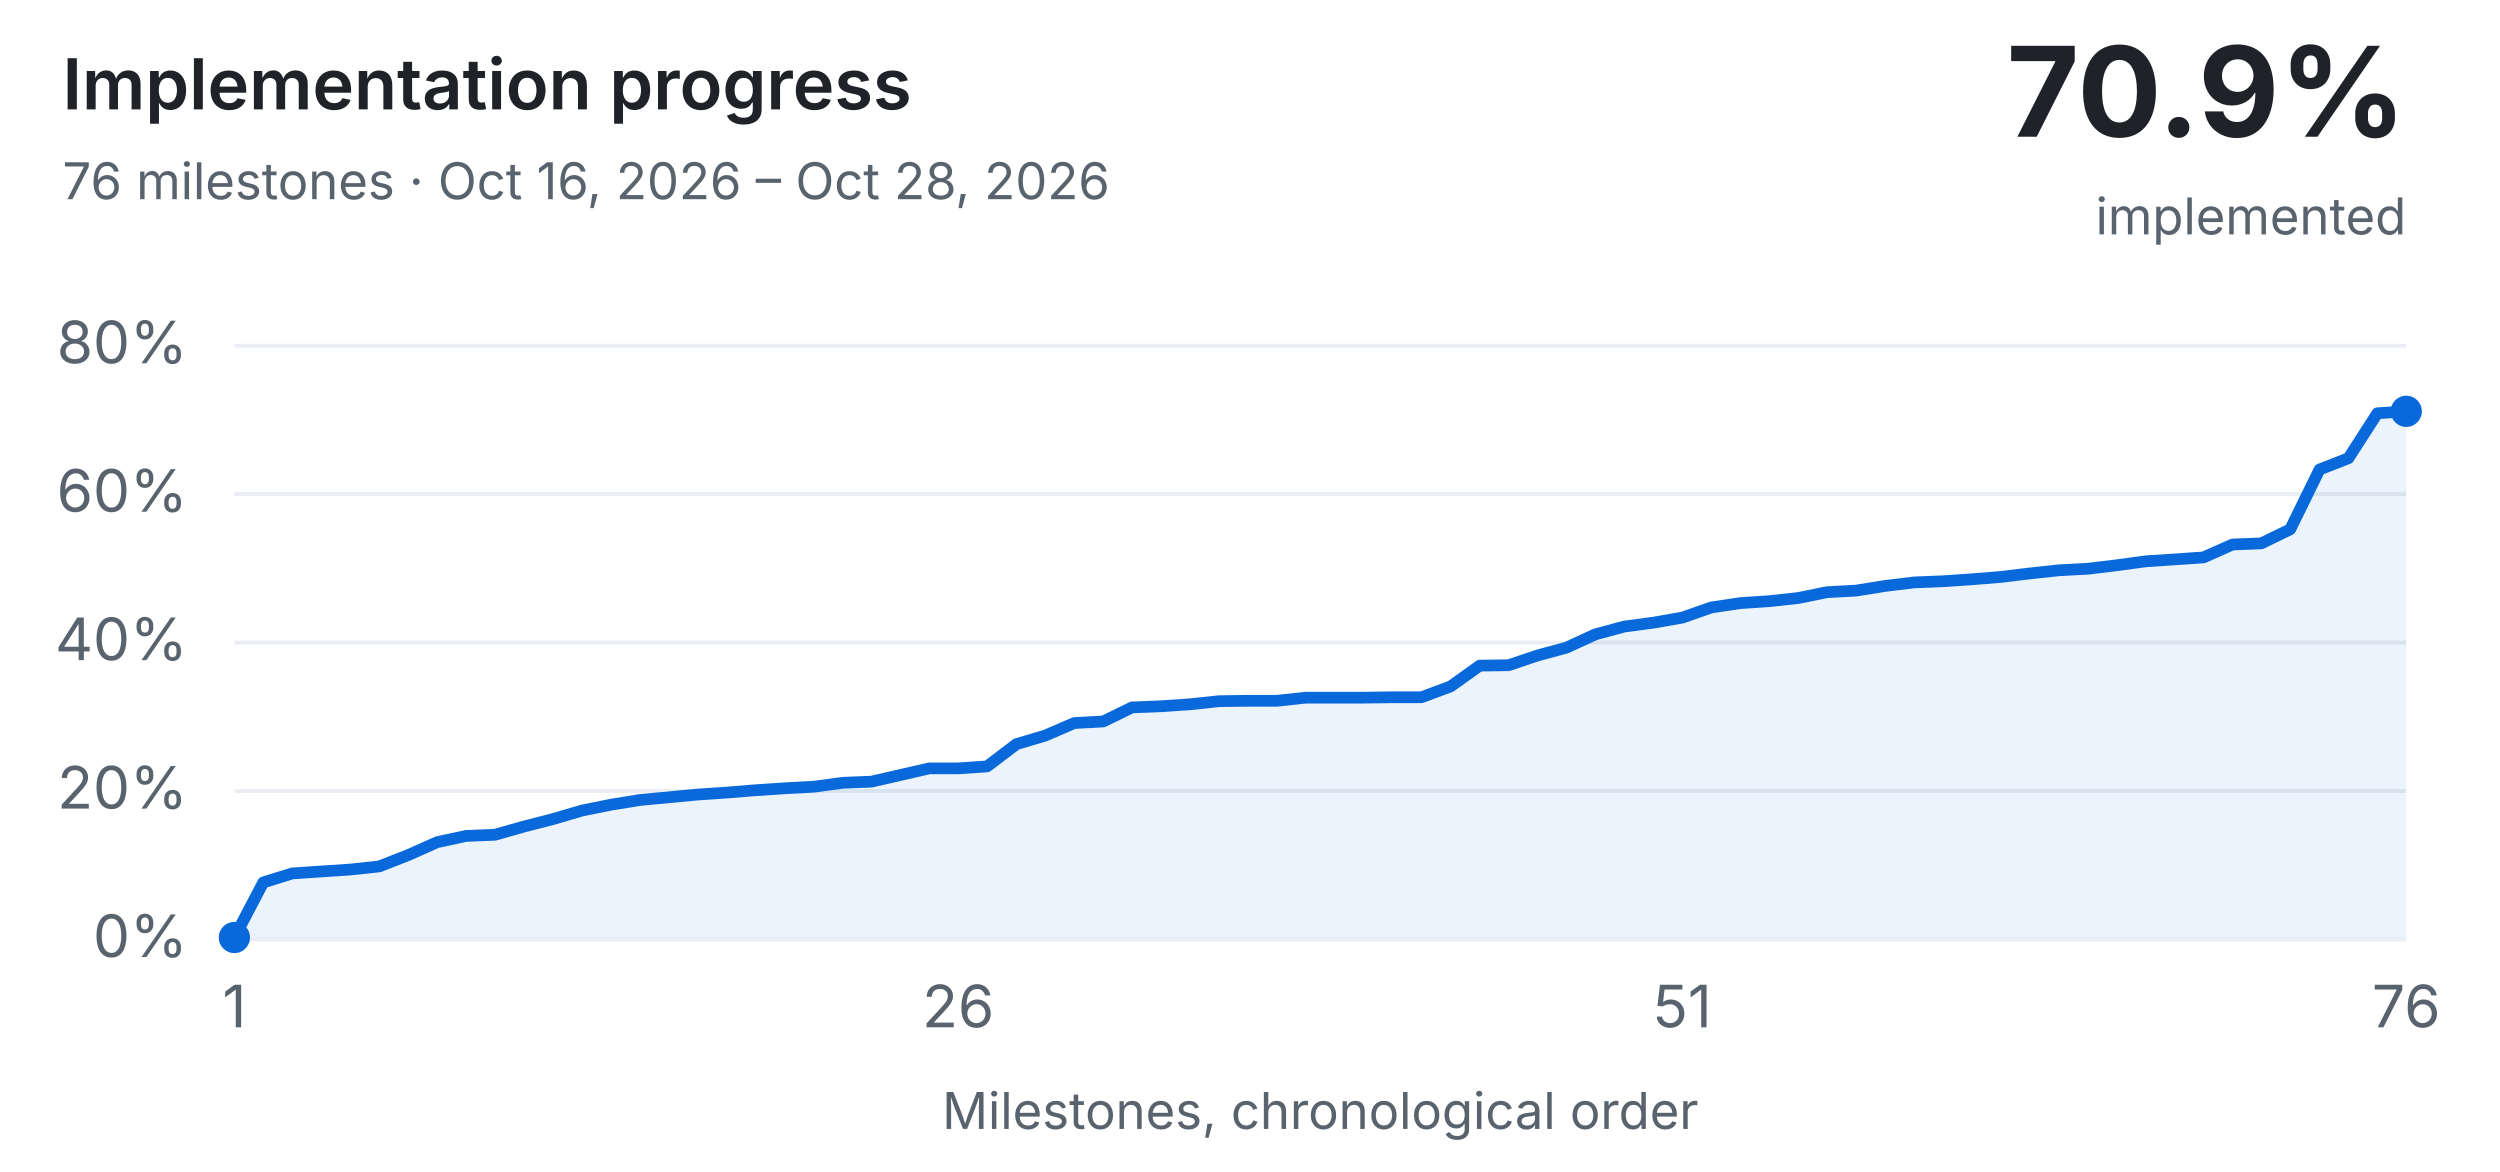
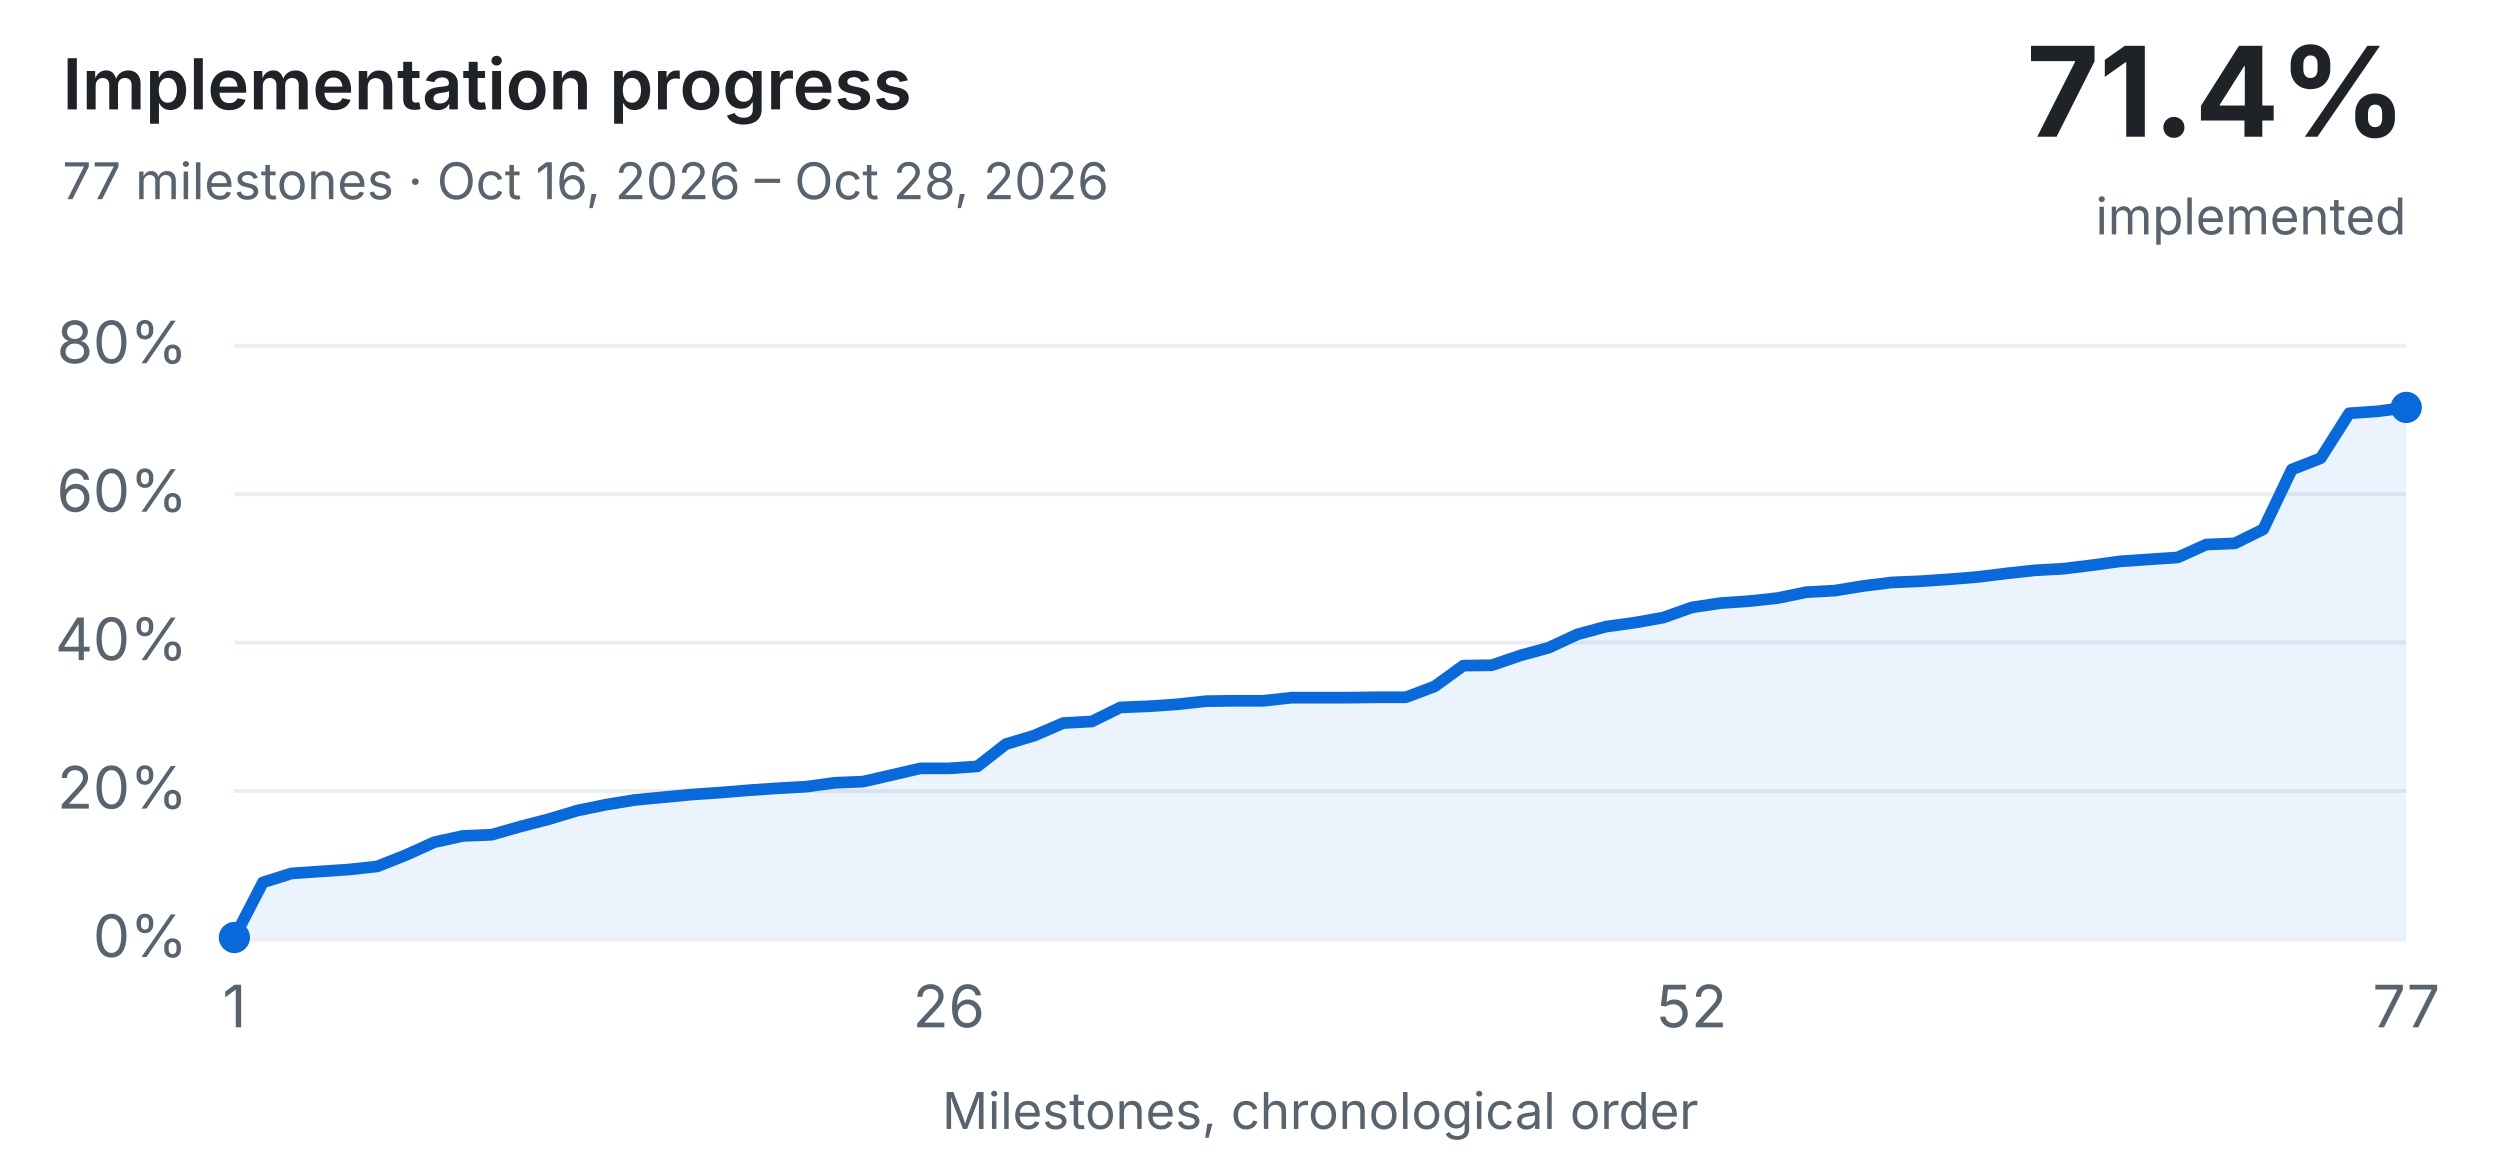
<svg xmlns="http://www.w3.org/2000/svg" width="640" height="300" viewBox="0 0 640 300" role="img" aria-labelledby="history-title history-description">
  <style>text{font:13px system-ui,-apple-system,Segoe UI,sans-serif;fill:#1f2328}.dim{fill:#59636e}.bg{fill:#eaeef2}.done{fill:#1a7f37}.part{fill:#d4a72c}.unchecked{fill:#0969da}@media (prefers-color-scheme:dark){text{fill:#e6edf3}.dim{fill:#9198a1}.bg{fill:#30363d}.done{fill:#3fb950}}</style>
  <style>
  .history-heading{font-size:18px;font-weight:600}
  .history-value{font-size:32px;font-weight:650}
  .history-axis{font-size:15px}
  .history-line{fill:none;stroke:#0969da;stroke-width:3;stroke-linecap:round;stroke-linejoin:round}
  .history-point,.history-area{fill:#0969da}
  .history-area{fill-opacity:.08}
  @media (prefers-color-scheme:dark){.history-line{stroke:#58a6ff}.history-point,.history-area{fill:#58a6ff}}
</style>
  <text class="history-heading" x="16" y="28">Implementation progress</text>
-   <text class="dim" x="16" y="51">76 milestones · Oct 16, 2026 – Oct 28, 2026</text>
-   <text class="history-value" x="616" y="35" text-anchor="end">70.9%</text>
+   <text class="dim" x="16" y="51">77 milestones · Oct 16, 2026 – Oct 28, 2026</text>
+   <text class="history-value" x="616" y="35" text-anchor="end">71.4%</text>
  <text class="dim" x="616" y="60" text-anchor="end">implemented</text>
  <rect class="bg" x="60" y="240.0" width="556" height="1" />
  <text class="dim history-axis" x="48" y="245.0" text-anchor="end">0%</text>
  <rect class="bg" x="60" y="202.0" width="556" height="1" />
  <text class="dim history-axis" x="48" y="207.0" text-anchor="end">20%</text>
  <rect class="bg" x="60" y="164.0" width="556" height="1" />
  <text class="dim history-axis" x="48" y="169.0" text-anchor="end">40%</text>
  <rect class="bg" x="60" y="126.0" width="556" height="1" />
  <text class="dim history-axis" x="48" y="131.0" text-anchor="end">60%</text>
  <rect class="bg" x="60" y="88.0" width="556" height="1" />
  <text class="dim history-axis" x="48" y="93.0" text-anchor="end">80%</text>
-   <polygon class="history-area" points="60.0,240 60.0,240.0 67.4,225.9 74.8,223.6 82.2,223.1 89.7,222.6 97.1,221.8 104.5,218.9 111.9,215.6 119.3,214.0 126.7,213.7 134.1,211.6 141.5,209.7 149.0,207.5 156.4,206.0 163.8,204.8 171.2,204.1 178.6,203.4 186.0,202.9 193.4,202.3 200.9,201.8 208.3,201.4 215.7,200.4 223.1,200.1 230.5,198.4 237.9,196.7 245.3,196.7 252.7,196.2 260.2,190.5 267.6,188.3 275.0,185.1 282.4,184.7 289.8,181.1 297.2,180.8 304.6,180.3 312.1,179.5 319.5,179.4 326.9,179.4 334.3,178.6 341.7,178.6 349.1,178.6 356.5,178.5 363.9,178.5 371.4,175.7 378.8,170.4 386.2,170.3 393.6,167.8 401.0,165.8 408.4,162.4 415.8,160.4 423.3,159.4 430.7,158.1 438.1,155.5 445.5,154.4 452.9,153.9 460.3,153.1 467.7,151.6 475.1,151.2 482.6,150.0 490.0,149.1 497.4,148.8 504.8,148.3 512.2,147.7 519.6,146.8 527.0,146.0 534.5,145.6 541.9,144.7 549.3,143.7 556.7,143.2 564.1,142.7 571.5,139.4 578.9,139.1 586.3,135.5 593.8,120.2 601.2,117.3 608.6,105.8 616.0,105.3 616.0,240" />
-   <polyline class="history-line" points="60.0,240.0 67.4,225.9 74.8,223.6 82.2,223.1 89.7,222.6 97.1,221.8 104.5,218.9 111.9,215.6 119.3,214.0 126.7,213.7 134.1,211.6 141.5,209.7 149.0,207.5 156.4,206.0 163.8,204.8 171.2,204.1 178.6,203.4 186.0,202.9 193.4,202.3 200.9,201.8 208.3,201.4 215.7,200.4 223.1,200.1 230.5,198.4 237.9,196.7 245.3,196.7 252.7,196.2 260.2,190.5 267.6,188.3 275.0,185.1 282.4,184.7 289.8,181.1 297.2,180.8 304.6,180.3 312.1,179.5 319.5,179.4 326.9,179.4 334.3,178.6 341.7,178.6 349.1,178.6 356.5,178.5 363.9,178.5 371.4,175.7 378.8,170.4 386.2,170.3 393.6,167.8 401.0,165.8 408.4,162.4 415.8,160.4 423.3,159.4 430.7,158.1 438.1,155.5 445.5,154.4 452.9,153.9 460.3,153.1 467.7,151.6 475.1,151.2 482.6,150.0 490.0,149.1 497.4,148.8 504.8,148.3 512.2,147.7 519.6,146.8 527.0,146.0 534.5,145.6 541.9,144.7 549.3,143.7 556.7,143.2 564.1,142.7 571.5,139.4 578.9,139.1 586.3,135.5 593.8,120.2 601.2,117.3 608.6,105.8 616.0,105.3" />
+   <polygon class="history-area" points="60.0,240 60.0,240.0 67.3,225.9 74.6,223.6 81.9,223.1 89.3,222.6 96.6,221.8 103.9,218.9 111.2,215.6 118.5,214.0 125.8,213.7 133.2,211.6 140.5,209.7 147.8,207.5 155.1,206.0 162.4,204.8 169.7,204.1 177.1,203.4 184.4,202.9 191.7,202.3 199.0,201.8 206.3,201.4 213.6,200.4 220.9,200.1 228.3,198.4 235.6,196.7 242.9,196.7 250.2,196.2 257.5,190.5 264.8,188.3 272.2,185.1 279.5,184.7 286.8,181.1 294.1,180.8 301.4,180.3 308.7,179.5 316.1,179.4 323.4,179.4 330.7,178.6 338.0,178.6 345.3,178.6 352.6,178.5 359.9,178.5 367.3,175.7 374.6,170.4 381.9,170.3 389.2,167.8 396.5,165.8 403.8,162.4 411.2,160.4 418.5,159.4 425.8,158.1 433.1,155.5 440.4,154.4 447.7,153.9 455.1,153.1 462.4,151.6 469.7,151.2 477.0,150.0 484.3,149.1 491.6,148.8 498.9,148.3 506.3,147.7 513.6,146.8 520.9,146.0 528.2,145.6 535.5,144.7 542.8,143.7 550.2,143.2 557.5,142.7 564.8,139.4 572.1,139.1 579.4,135.5 586.7,120.2 594.1,117.3 601.4,105.8 608.7,105.3 616.0,104.3 616.0,240" />
+   <polyline class="history-line" points="60.0,240.0 67.3,225.9 74.6,223.6 81.9,223.1 89.3,222.6 96.6,221.8 103.9,218.9 111.2,215.6 118.5,214.0 125.8,213.7 133.2,211.6 140.5,209.7 147.8,207.5 155.1,206.0 162.4,204.8 169.7,204.1 177.1,203.4 184.4,202.9 191.7,202.3 199.0,201.8 206.3,201.4 213.6,200.4 220.9,200.1 228.3,198.4 235.6,196.7 242.9,196.7 250.2,196.2 257.5,190.5 264.8,188.3 272.2,185.1 279.5,184.7 286.8,181.1 294.1,180.8 301.4,180.3 308.7,179.5 316.1,179.4 323.4,179.4 330.7,178.6 338.0,178.6 345.3,178.6 352.6,178.5 359.9,178.5 367.3,175.7 374.6,170.4 381.9,170.3 389.2,167.8 396.5,165.8 403.8,162.4 411.2,160.4 418.5,159.4 425.8,158.1 433.1,155.5 440.4,154.4 447.7,153.9 455.1,153.1 462.4,151.6 469.7,151.2 477.0,150.0 484.3,149.1 491.6,148.8 498.9,148.3 506.3,147.7 513.6,146.8 520.9,146.0 528.2,145.6 535.5,144.7 542.8,143.7 550.2,143.2 557.5,142.7 564.8,139.4 572.1,139.1 579.4,135.5 586.7,120.2 594.1,117.3 601.4,105.8 608.7,105.3 616.0,104.3" />
  <circle class="history-point" cx="60.0" cy="240.0" r="4" />
-   <circle fill="transparent" cx="67.4" cy="225.9" r="3" />
-   <circle fill="transparent" cx="74.8" cy="223.6" r="3" />
-   <circle fill="transparent" cx="82.2" cy="223.1" r="3" />
-   <circle fill="transparent" cx="89.7" cy="222.6" r="3" />
-   <circle fill="transparent" cx="97.1" cy="221.8" r="3" />
-   <circle fill="transparent" cx="104.5" cy="218.9" r="3" />
-   <circle fill="transparent" cx="111.9" cy="215.6" r="3" />
-   <circle fill="transparent" cx="119.3" cy="214.0" r="3" />
-   <circle fill="transparent" cx="126.7" cy="213.7" r="3" />
-   <circle fill="transparent" cx="134.1" cy="211.6" r="3" />
-   <circle fill="transparent" cx="141.5" cy="209.7" r="3" />
-   <circle fill="transparent" cx="149.0" cy="207.5" r="3" />
-   <circle fill="transparent" cx="156.4" cy="206.0" r="3" />
-   <circle fill="transparent" cx="163.8" cy="204.8" r="3" />
-   <circle fill="transparent" cx="171.2" cy="204.1" r="3" />
-   <circle fill="transparent" cx="178.6" cy="203.4" r="3" />
-   <circle fill="transparent" cx="186.0" cy="202.9" r="3" />
-   <circle fill="transparent" cx="193.4" cy="202.3" r="3" />
-   <circle fill="transparent" cx="200.9" cy="201.8" r="3" />
-   <circle fill="transparent" cx="208.3" cy="201.4" r="3" />
-   <circle fill="transparent" cx="215.7" cy="200.4" r="3" />
-   <circle fill="transparent" cx="223.1" cy="200.1" r="3" />
-   <circle fill="transparent" cx="230.5" cy="198.4" r="3" />
-   <circle fill="transparent" cx="237.9" cy="196.7" r="3" />
-   <circle fill="transparent" cx="245.3" cy="196.7" r="3" />
-   <circle fill="transparent" cx="252.7" cy="196.2" r="3" />
-   <circle fill="transparent" cx="260.2" cy="190.5" r="3" />
-   <circle fill="transparent" cx="267.6" cy="188.3" r="3" />
-   <circle fill="transparent" cx="275.0" cy="185.1" r="3" />
-   <circle fill="transparent" cx="282.4" cy="184.7" r="3" />
-   <circle fill="transparent" cx="289.8" cy="181.1" r="3" />
-   <circle fill="transparent" cx="297.2" cy="180.8" r="3" />
-   <circle fill="transparent" cx="304.6" cy="180.3" r="3" />
-   <circle fill="transparent" cx="312.1" cy="179.5" r="3" />
-   <circle fill="transparent" cx="319.5" cy="179.4" r="3" />
-   <circle fill="transparent" cx="326.9" cy="179.4" r="3" />
-   <circle fill="transparent" cx="334.3" cy="178.6" r="3" />
-   <circle fill="transparent" cx="341.7" cy="178.6" r="3" />
-   <circle fill="transparent" cx="349.1" cy="178.6" r="3" />
-   <circle fill="transparent" cx="356.5" cy="178.5" r="3" />
-   <circle fill="transparent" cx="363.9" cy="178.5" r="3" />
-   <circle fill="transparent" cx="371.4" cy="175.7" r="3" />
-   <circle fill="transparent" cx="378.8" cy="170.4" r="3" />
-   <circle fill="transparent" cx="386.2" cy="170.3" r="3" />
-   <circle fill="transparent" cx="393.6" cy="167.8" r="3" />
-   <circle fill="transparent" cx="401.0" cy="165.8" r="3" />
-   <circle fill="transparent" cx="408.4" cy="162.4" r="3" />
-   <circle fill="transparent" cx="415.8" cy="160.4" r="3" />
-   <circle fill="transparent" cx="423.3" cy="159.4" r="3" />
-   <circle fill="transparent" cx="430.7" cy="158.1" r="3" />
-   <circle fill="transparent" cx="438.1" cy="155.5" r="3" />
-   <circle fill="transparent" cx="445.5" cy="154.4" r="3" />
-   <circle fill="transparent" cx="452.9" cy="153.9" r="3" />
-   <circle fill="transparent" cx="460.3" cy="153.1" r="3" />
-   <circle fill="transparent" cx="467.7" cy="151.6" r="3" />
-   <circle fill="transparent" cx="475.1" cy="151.2" r="3" />
-   <circle fill="transparent" cx="482.6" cy="150.0" r="3" />
-   <circle fill="transparent" cx="490.0" cy="149.1" r="3" />
-   <circle fill="transparent" cx="497.4" cy="148.8" r="3" />
-   <circle fill="transparent" cx="504.8" cy="148.3" r="3" />
-   <circle fill="transparent" cx="512.2" cy="147.7" r="3" />
-   <circle fill="transparent" cx="519.6" cy="146.8" r="3" />
-   <circle fill="transparent" cx="527.0" cy="146.0" r="3" />
-   <circle fill="transparent" cx="534.5" cy="145.6" r="3" />
-   <circle fill="transparent" cx="541.9" cy="144.7" r="3" />
-   <circle fill="transparent" cx="549.3" cy="143.7" r="3" />
-   <circle fill="transparent" cx="556.7" cy="143.2" r="3" />
-   <circle fill="transparent" cx="564.1" cy="142.7" r="3" />
-   <circle fill="transparent" cx="571.5" cy="139.4" r="3" />
-   <circle fill="transparent" cx="578.9" cy="139.1" r="3" />
-   <circle fill="transparent" cx="586.3" cy="135.5" r="3" />
-   <circle fill="transparent" cx="593.8" cy="120.2" r="3" />
-   <circle fill="transparent" cx="601.2" cy="117.3" r="3" />
-   <circle fill="transparent" cx="608.6" cy="105.8" r="3" />
-   <circle class="history-point" cx="616.0" cy="105.3" r="4" />
+   <circle fill="transparent" cx="67.3" cy="225.9" r="3" />
+   <circle fill="transparent" cx="74.6" cy="223.6" r="3" />
+   <circle fill="transparent" cx="81.9" cy="223.1" r="3" />
+   <circle fill="transparent" cx="89.3" cy="222.6" r="3" />
+   <circle fill="transparent" cx="96.6" cy="221.8" r="3" />
+   <circle fill="transparent" cx="103.9" cy="218.9" r="3" />
+   <circle fill="transparent" cx="111.2" cy="215.6" r="3" />
+   <circle fill="transparent" cx="118.5" cy="214.0" r="3" />
+   <circle fill="transparent" cx="125.8" cy="213.7" r="3" />
+   <circle fill="transparent" cx="133.2" cy="211.6" r="3" />
+   <circle fill="transparent" cx="140.5" cy="209.7" r="3" />
+   <circle fill="transparent" cx="147.8" cy="207.5" r="3" />
+   <circle fill="transparent" cx="155.1" cy="206.0" r="3" />
+   <circle fill="transparent" cx="162.4" cy="204.8" r="3" />
+   <circle fill="transparent" cx="169.7" cy="204.1" r="3" />
+   <circle fill="transparent" cx="177.1" cy="203.4" r="3" />
+   <circle fill="transparent" cx="184.4" cy="202.9" r="3" />
+   <circle fill="transparent" cx="191.7" cy="202.3" r="3" />
+   <circle fill="transparent" cx="199.0" cy="201.8" r="3" />
+   <circle fill="transparent" cx="206.3" cy="201.4" r="3" />
+   <circle fill="transparent" cx="213.6" cy="200.4" r="3" />
+   <circle fill="transparent" cx="220.9" cy="200.1" r="3" />
+   <circle fill="transparent" cx="228.3" cy="198.4" r="3" />
+   <circle fill="transparent" cx="235.6" cy="196.7" r="3" />
+   <circle fill="transparent" cx="242.9" cy="196.7" r="3" />
+   <circle fill="transparent" cx="250.2" cy="196.2" r="3" />
+   <circle fill="transparent" cx="257.5" cy="190.5" r="3" />
+   <circle fill="transparent" cx="264.8" cy="188.3" r="3" />
+   <circle fill="transparent" cx="272.2" cy="185.1" r="3" />
+   <circle fill="transparent" cx="279.5" cy="184.7" r="3" />
+   <circle fill="transparent" cx="286.8" cy="181.1" r="3" />
+   <circle fill="transparent" cx="294.1" cy="180.8" r="3" />
+   <circle fill="transparent" cx="301.4" cy="180.3" r="3" />
+   <circle fill="transparent" cx="308.7" cy="179.5" r="3" />
+   <circle fill="transparent" cx="316.1" cy="179.4" r="3" />
+   <circle fill="transparent" cx="323.4" cy="179.4" r="3" />
+   <circle fill="transparent" cx="330.7" cy="178.6" r="3" />
+   <circle fill="transparent" cx="338.0" cy="178.6" r="3" />
+   <circle fill="transparent" cx="345.3" cy="178.6" r="3" />
+   <circle fill="transparent" cx="352.6" cy="178.5" r="3" />
+   <circle fill="transparent" cx="359.9" cy="178.5" r="3" />
+   <circle fill="transparent" cx="367.3" cy="175.7" r="3" />
+   <circle fill="transparent" cx="374.6" cy="170.4" r="3" />
+   <circle fill="transparent" cx="381.9" cy="170.3" r="3" />
+   <circle fill="transparent" cx="389.2" cy="167.8" r="3" />
+   <circle fill="transparent" cx="396.5" cy="165.8" r="3" />
+   <circle fill="transparent" cx="403.8" cy="162.4" r="3" />
+   <circle fill="transparent" cx="411.2" cy="160.4" r="3" />
+   <circle fill="transparent" cx="418.5" cy="159.4" r="3" />
+   <circle fill="transparent" cx="425.8" cy="158.1" r="3" />
+   <circle fill="transparent" cx="433.1" cy="155.5" r="3" />
+   <circle fill="transparent" cx="440.4" cy="154.4" r="3" />
+   <circle fill="transparent" cx="447.7" cy="153.9" r="3" />
+   <circle fill="transparent" cx="455.1" cy="153.1" r="3" />
+   <circle fill="transparent" cx="462.4" cy="151.6" r="3" />
+   <circle fill="transparent" cx="469.7" cy="151.2" r="3" />
+   <circle fill="transparent" cx="477.0" cy="150.0" r="3" />
+   <circle fill="transparent" cx="484.3" cy="149.1" r="3" />
+   <circle fill="transparent" cx="491.6" cy="148.8" r="3" />
+   <circle fill="transparent" cx="498.9" cy="148.3" r="3" />
+   <circle fill="transparent" cx="506.3" cy="147.7" r="3" />
+   <circle fill="transparent" cx="513.6" cy="146.8" r="3" />
+   <circle fill="transparent" cx="520.9" cy="146.0" r="3" />
+   <circle fill="transparent" cx="528.2" cy="145.6" r="3" />
+   <circle fill="transparent" cx="535.5" cy="144.7" r="3" />
+   <circle fill="transparent" cx="542.8" cy="143.7" r="3" />
+   <circle fill="transparent" cx="550.2" cy="143.2" r="3" />
+   <circle fill="transparent" cx="557.5" cy="142.7" r="3" />
+   <circle fill="transparent" cx="564.8" cy="139.4" r="3" />
+   <circle fill="transparent" cx="572.1" cy="139.1" r="3" />
+   <circle fill="transparent" cx="579.4" cy="135.5" r="3" />
+   <circle fill="transparent" cx="586.7" cy="120.2" r="3" />
+   <circle fill="transparent" cx="594.1" cy="117.3" r="3" />
+   <circle fill="transparent" cx="601.4" cy="105.8" r="3" />
+   <circle fill="transparent" cx="608.7" cy="105.3" r="3" />
+   <circle class="history-point" cx="616.0" cy="104.3" r="4" />
  <text class="dim history-axis" x="60.0" y="263" text-anchor="middle">1</text>
-   <text class="dim history-axis" x="245.3" y="263" text-anchor="middle">26</text>
-   <text class="dim history-axis" x="430.7" y="263" text-anchor="middle">51</text>
-   <text class="dim history-axis" x="616.0" y="263" text-anchor="middle">76</text>
+   <text class="dim history-axis" x="242.9" y="263" text-anchor="middle">26</text>
+   <text class="dim history-axis" x="433.1" y="263" text-anchor="middle">52</text>
+   <text class="dim history-axis" x="616.0" y="263" text-anchor="middle">77</text>
  <text class="dim" x="338" y="289" text-anchor="middle">Milestones, chronological order</text>
</svg>
